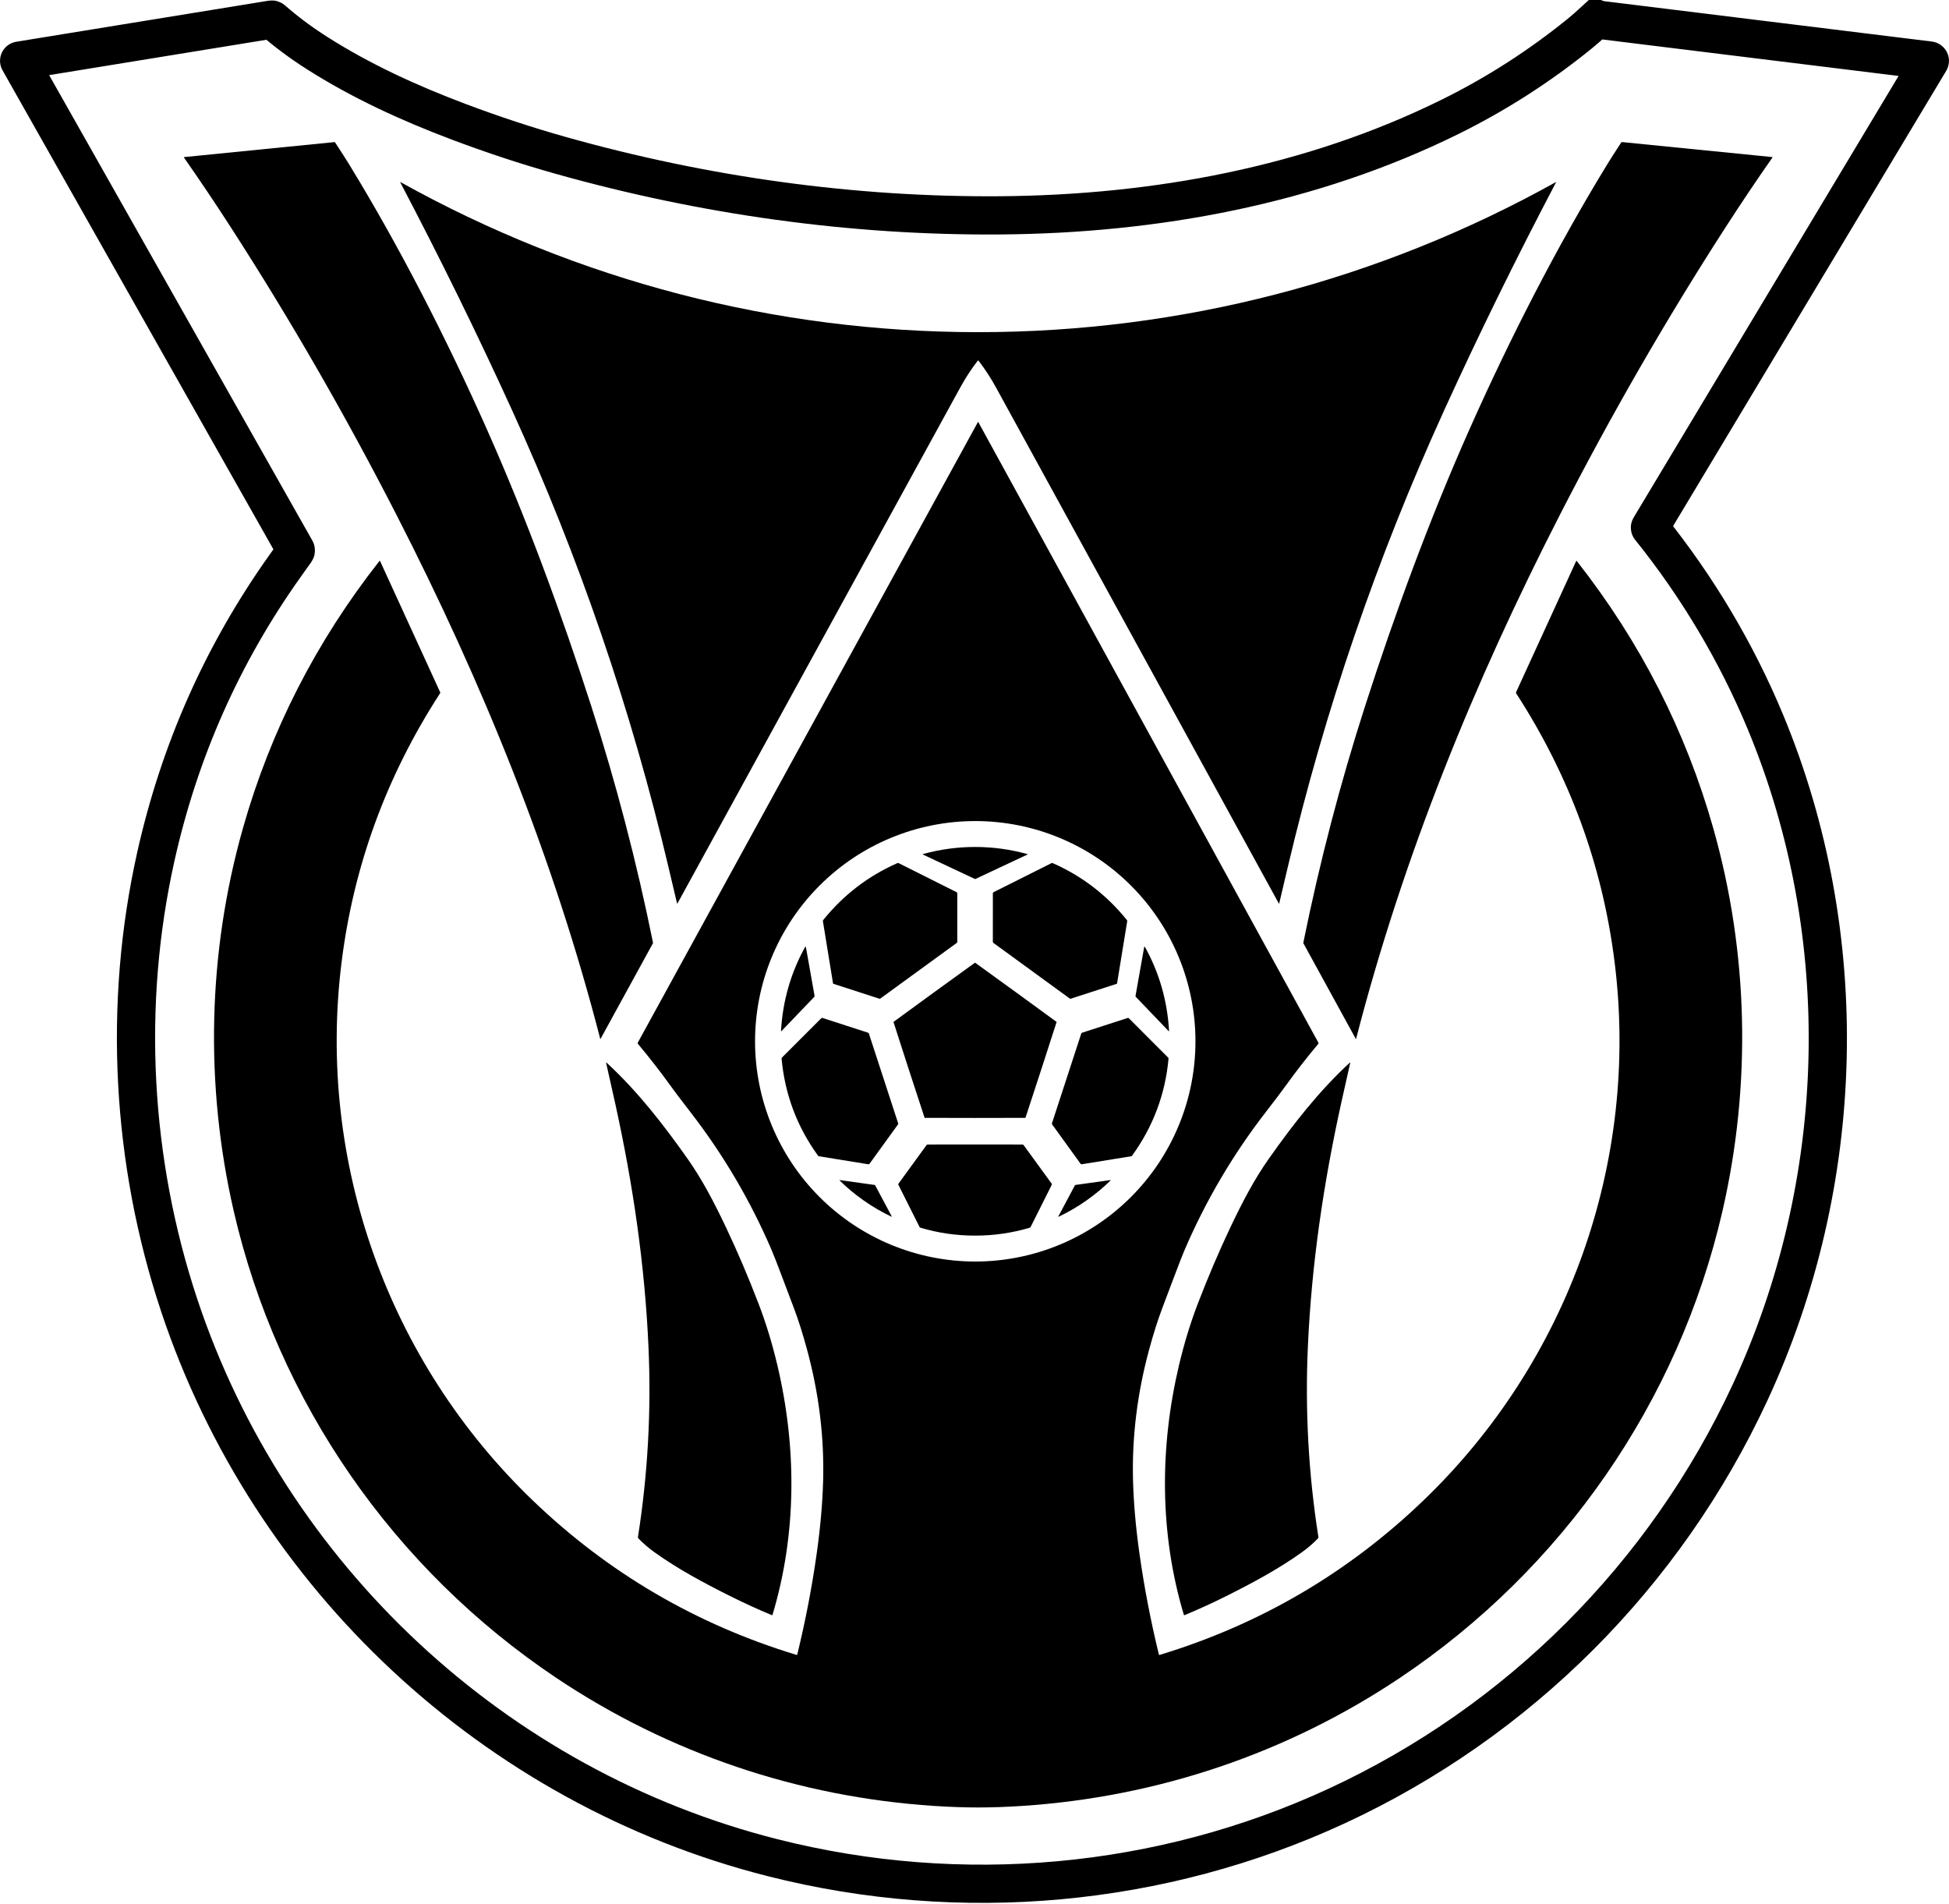
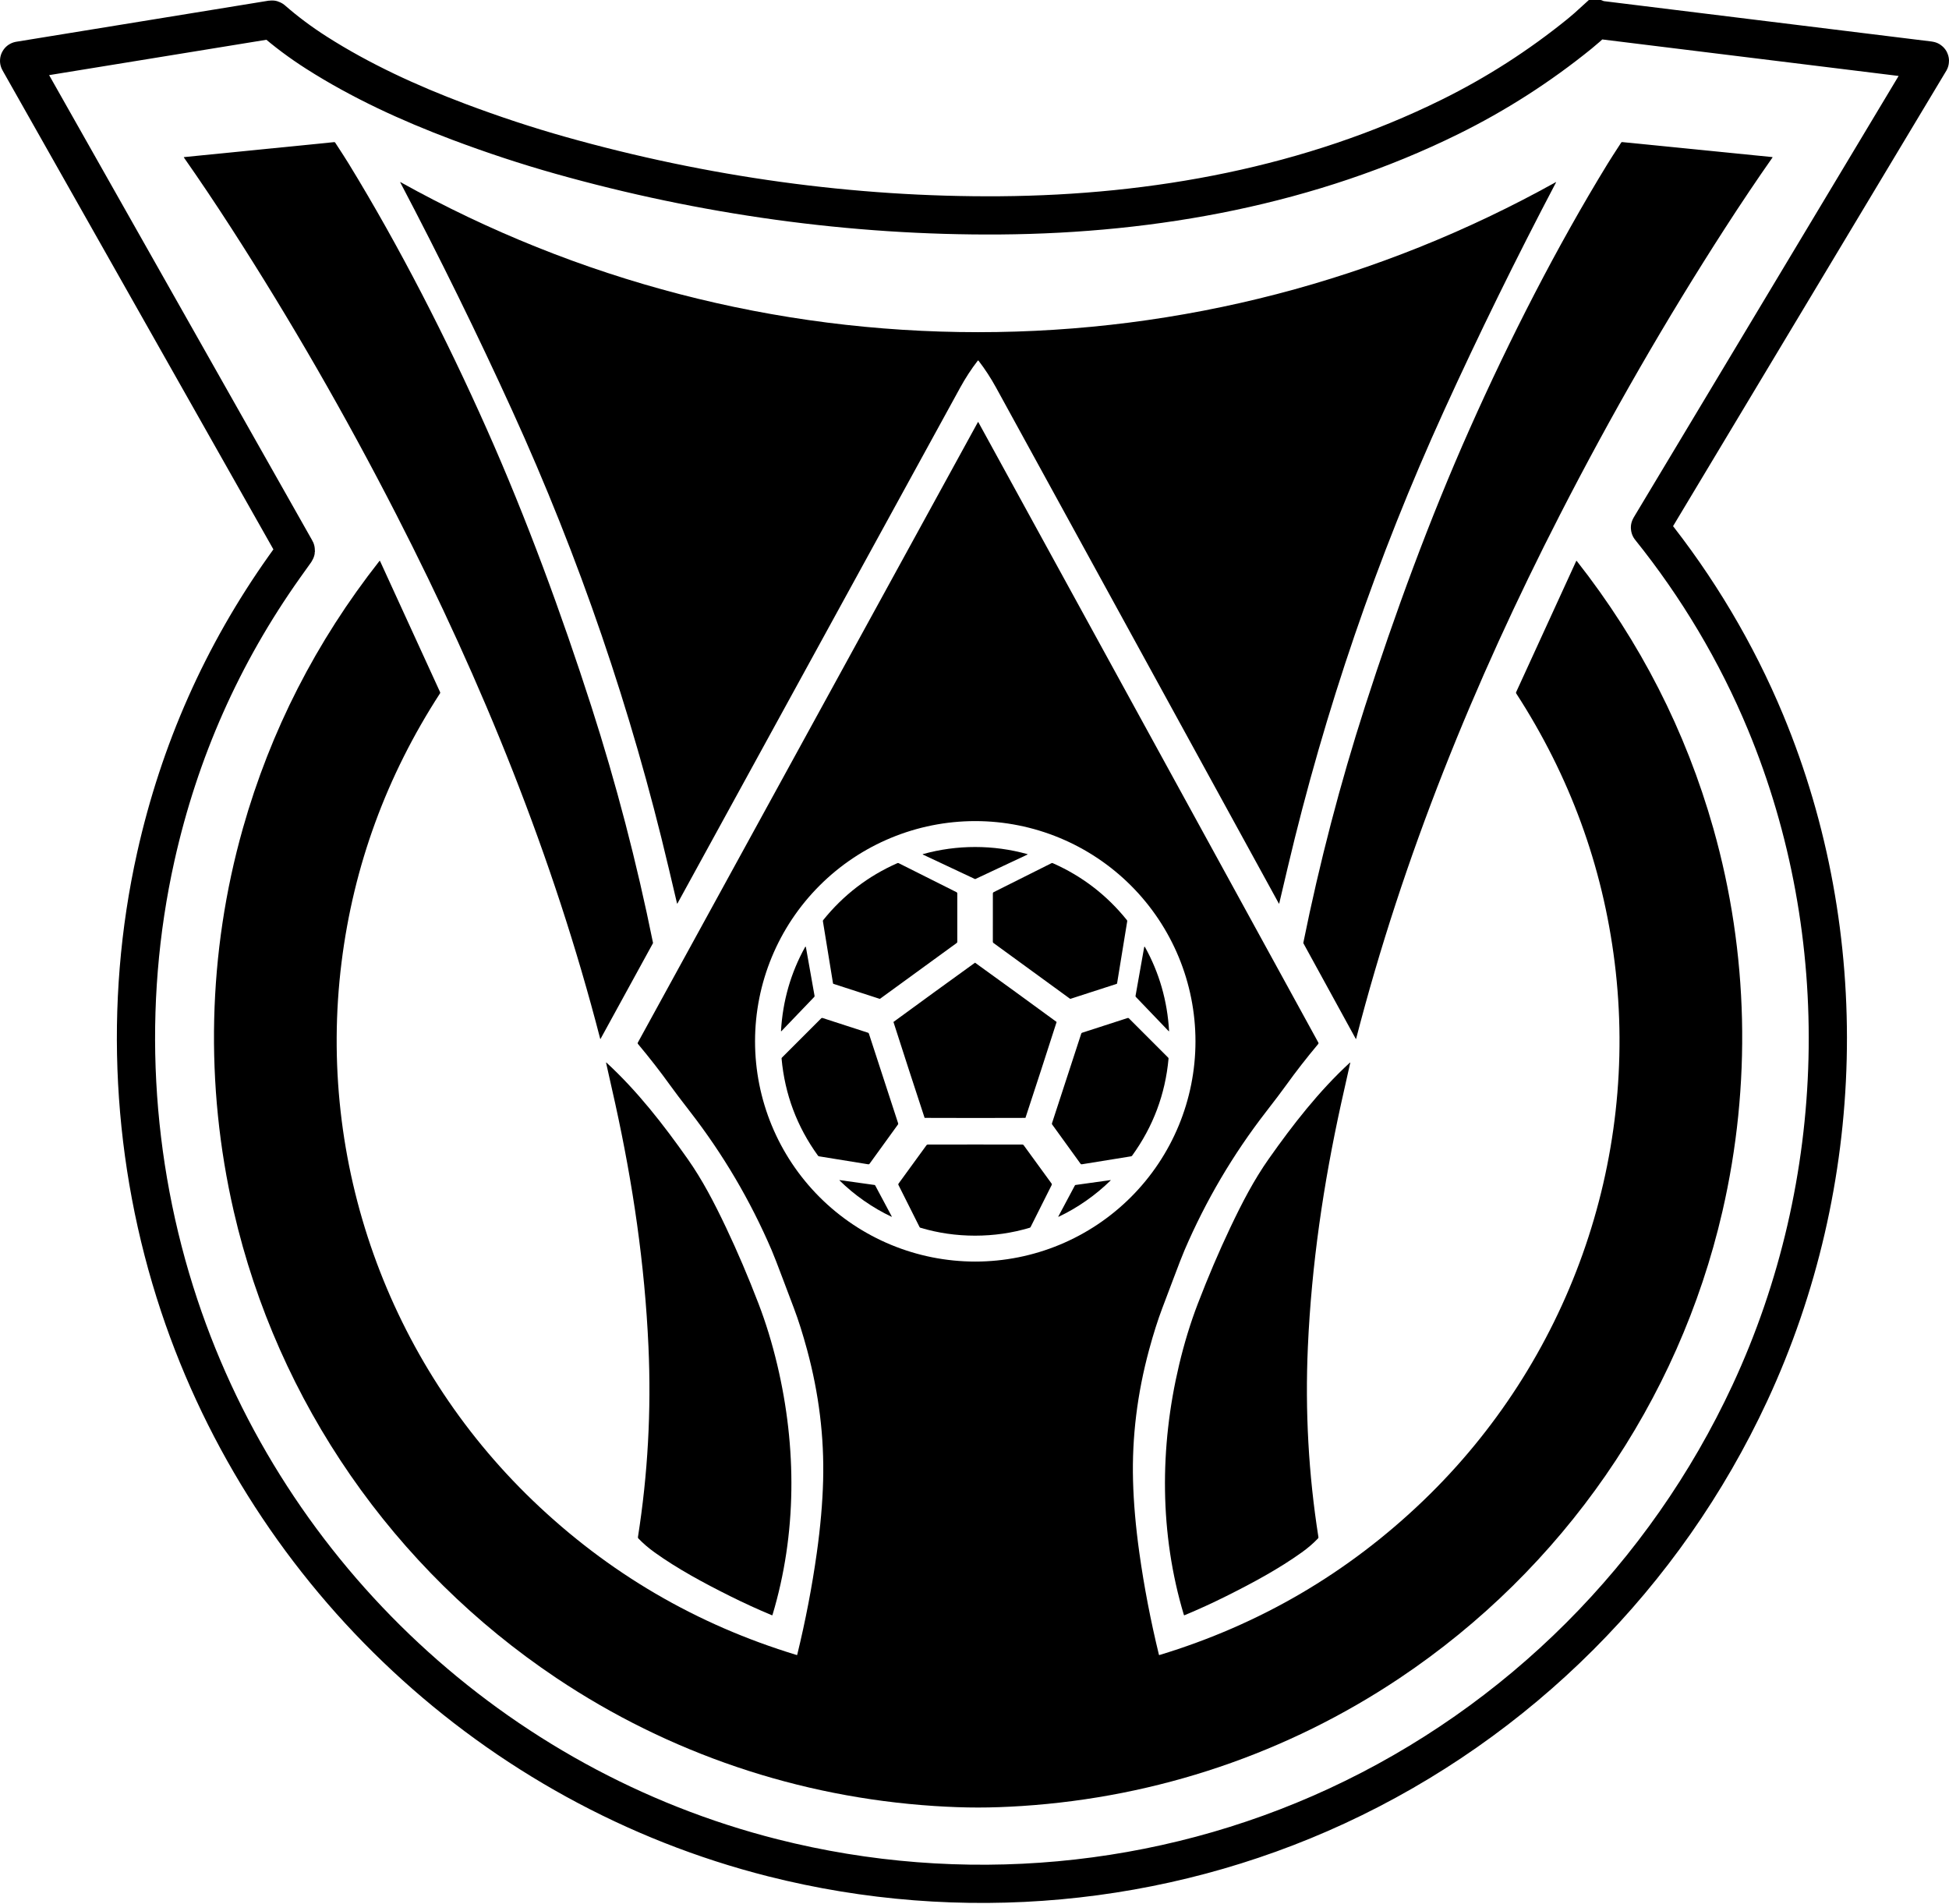
- <svg xmlns="http://www.w3.org/2000/svg" width="1530" height="1494" viewBox="0.00 0.00 1530.00 1494.05" fill="none">
+ <svg xmlns="http://www.w3.org/2000/svg" width="1530" height="1494" viewBox="0 0 1530 1494" fill="none">
  <path d="M1253.13 15C1247.82 19.886 1243.44 23.733 1239.97 26.541C1208.4 52.119 1174.51 73.847 1138.3 91.724C1029.07 145.663 906.769 168.115 785.064 169.04C668.963 169.916 552.147 153.516 439.924 121.905C413.539 114.472 386.9 105.692 360.007 95.565C321.125 80.927 283.186 63.526 248.412 41.34C235.953 33.392 224.441 24.797 213.876 15.553C213.787 15.472 213.68 15.413 213.565 15.378C213.45 15.343 213.328 15.335 213.209 15.353L15.133 47.582C15.108 47.587 15.085 47.597 15.064 47.612C15.044 47.627 15.028 47.646 15.016 47.669C15.005 47.691 15 47.716 15 47.74C15 47.765 15.007 47.789 15.019 47.811L232.146 431.738C232.217 431.863 232.25 432.007 232.242 432.152C232.233 432.297 232.183 432.438 232.098 432.557C228.343 437.793 225.392 441.925 223.245 444.956C174.49 513.685 140.85 589.478 122.325 672.337C96.299 788.753 103.189 911.868 140.632 1024.51C211.572 1237.92 388.569 1403.05 606.629 1458.24C754.379 1495.63 911.297 1481.49 1049.22 1417.69C1192.1 1351.59 1307.13 1236.57 1373.73 1093.3C1450.32 928.555 1455.63 734.557 1385.98 566.889C1363.23 512.131 1332.5 460.575 1295.3 414.317C1295.26 414.273 1295.24 414.219 1295.24 414.162C1295.24 414.106 1295.25 414.05 1295.28 414.003L1514.96 47.916C1514.98 47.877 1515 47.832 1515 47.786C1515 47.74 1514.99 47.694 1514.97 47.652C1514.95 47.611 1514.92 47.575 1514.88 47.547C1514.84 47.52 1514.8 47.503 1514.75 47.497C1428.6 36.893 1342.42 26.277 1256.2 15.648C1255.62 15.578 1254.87 15.362 1253.94 15H1253.13Z" stroke="black" stroke-width="30" />
  <path fill-rule="evenodd" clip-rule="evenodd" d="M144.359 123.632C144.339 123.603 144.326 123.569 144.323 123.534C144.32 123.499 144.326 123.464 144.34 123.432C144.355 123.4 144.377 123.372 144.406 123.352C144.434 123.332 144.467 123.32 144.502 123.318L262.35 111.555C262.496 111.538 262.645 111.562 262.78 111.626C262.914 111.69 263.03 111.791 263.113 111.917C268.271 119.814 271.81 125.332 273.727 128.47C313.747 193.823 350.547 265.865 382.074 336.707C413.431 407.139 440.959 482.269 464.168 554.339C483.699 615.016 499.845 676.886 512.605 739.95C512.641 740.128 512.611 740.315 512.519 740.475L471.436 815.448C471.422 815.473 471.401 815.492 471.376 815.504C471.351 815.516 471.323 815.521 471.296 815.517C471.268 815.512 471.242 815.5 471.221 815.481C471.2 815.462 471.185 815.438 471.179 815.41C434.26 672.376 378.701 535.753 311.173 404.027C271.034 325.734 227.816 250.715 181.52 178.971C168.988 159.543 156.6 141.097 144.359 123.632ZM1391.45 123.611C1379.2 141.076 1366.81 159.523 1354.28 178.951C1307.98 250.697 1264.75 325.719 1224.61 404.016C1157.07 535.746 1101.5 672.375 1064.57 815.417C1064.57 815.444 1064.55 815.469 1064.53 815.488C1064.51 815.507 1064.48 815.519 1064.46 815.523C1064.43 815.527 1064.4 815.523 1064.38 815.511C1064.35 815.499 1064.33 815.479 1064.32 815.455L1023.23 740.475C1023.14 740.315 1023.11 740.128 1023.15 739.95C1035.91 676.882 1052.06 615.009 1071.6 554.329C1094.81 482.255 1122.34 407.122 1153.71 336.688C1185.24 265.843 1222.04 193.798 1262.07 128.443C1263.99 125.304 1267.53 119.786 1272.68 111.889C1272.77 111.763 1272.88 111.663 1273.02 111.599C1273.15 111.535 1273.3 111.51 1273.45 111.527L1391.3 123.297C1391.34 123.299 1391.37 123.311 1391.4 123.331C1391.43 123.351 1391.45 123.379 1391.46 123.411C1391.48 123.443 1391.48 123.478 1391.48 123.513C1391.48 123.548 1391.47 123.582 1391.45 123.611ZM767.854 260.733C927.174 260.737 1082.36 220.352 1221.35 142.969C1221.38 142.955 1221.4 142.95 1221.43 142.953C1221.46 142.956 1221.48 142.969 1221.5 142.988C1221.52 143.007 1221.54 143.031 1221.54 143.059C1221.55 143.086 1221.54 143.113 1221.53 143.138C1190.14 202.845 1160.85 262.527 1133.66 322.183C1080.93 437.875 1040 557.442 1010.88 680.885C1006.6 699.049 1004.38 708.458 1004.22 709.112C1004.21 709.148 1004.19 709.18 1004.16 709.204C1004.14 709.229 1004.1 709.244 1004.06 709.248C1004.03 709.252 1003.99 709.245 1003.96 709.228C1003.92 709.21 1003.89 709.183 1003.88 709.15C985.459 675.58 911.479 540.613 781.938 304.248C777.827 296.752 773.259 289.74 768.235 283.215C768.079 283.013 767.952 282.912 767.854 282.912C767.757 282.912 767.63 283.013 767.474 283.215C762.449 289.74 757.881 296.751 753.77 304.247C624.221 540.607 550.236 675.572 531.817 709.142C531.799 709.175 531.771 709.202 531.738 709.219C531.705 709.236 531.667 709.244 531.63 709.239C531.593 709.235 531.558 709.22 531.531 709.196C531.503 709.172 531.483 709.139 531.474 709.104C531.315 708.449 529.095 699.04 524.813 680.876C495.701 557.432 454.778 437.864 402.045 322.17C374.855 262.512 345.569 202.829 314.187 143.12C314.174 143.096 314.17 143.069 314.174 143.042C314.179 143.015 314.192 142.99 314.211 142.971C314.231 142.953 314.256 142.94 314.283 142.937C314.31 142.933 314.337 142.939 314.361 142.952C453.355 220.339 608.535 260.731 767.854 260.733Z" fill="black" />
  <path fill-rule="evenodd" clip-rule="evenodd" d="M767.837 331.238C767.911 331.238 767.959 331.258 767.981 331.299C856.987 493.651 945.981 656.025 1034.96 818.419C1035.05 818.571 1035.08 818.745 1035.06 818.918C1035.05 819.091 1034.98 819.255 1034.87 819.391C1025.62 830.452 1017.24 841.214 1009.73 851.678C1006.15 856.652 1000.87 863.644 993.881 872.653C967.947 906.109 946.607 942.338 929.86 981.34C928.17 985.286 925.222 992.855 921.016 1004.05C918.278 1011.33 915.406 1018.94 912.401 1026.86C908.907 1036.07 905.46 1046.94 902.061 1059.47C892.754 1093.82 888.551 1128.05 889.454 1162.15C889.917 1179.69 891.569 1198.59 894.409 1218.85C898.126 1245.39 903.25 1272.06 909.781 1298.85C909.79 1298.9 909.809 1298.93 909.834 1298.97C909.859 1299 909.891 1299.03 909.928 1299.05C909.964 1299.07 910.005 1299.09 910.047 1299.09C910.089 1299.1 910.131 1299.09 910.171 1299.08C989.053 1275.14 1058.11 1234.73 1117.36 1177.85C1230.94 1068.79 1287.05 912.125 1267.54 755.475C1258.1 679.656 1232.33 609.246 1190.23 544.247C1190.15 544.113 1190.09 543.959 1190.08 543.801C1190.07 543.642 1190.1 543.484 1190.17 543.341L1237.33 440.41C1237.35 440.367 1237.38 440.33 1237.42 440.302C1237.46 440.274 1237.5 440.256 1237.55 440.251C1237.59 440.245 1237.64 440.251 1237.69 440.269C1237.73 440.287 1237.77 440.316 1237.8 440.353C1287.57 503.682 1323.3 573.637 1344.99 650.218C1372.65 747.879 1374.97 851.802 1352.14 950.816C1317.66 1100.45 1226.67 1231.62 1098.81 1317.16C1010.44 1376.28 908.561 1410.64 802.231 1417.58C789.949 1418.38 778.473 1418.78 767.804 1418.78C757.134 1418.78 745.658 1418.38 733.376 1417.58C627.047 1410.63 525.166 1376.27 436.8 1317.14C308.954 1231.59 217.972 1100.42 183.493 950.778C160.676 851.763 162.998 747.84 190.669 650.181C212.364 573.601 248.099 503.648 297.874 440.322C297.903 440.285 297.941 440.257 297.985 440.239C298.028 440.221 298.076 440.214 298.123 440.22C298.169 440.226 298.214 440.243 298.252 440.271C298.291 440.299 298.321 440.337 298.341 440.38L345.498 543.314C345.565 543.456 345.594 543.615 345.582 543.773C345.57 543.931 345.518 544.085 345.431 544.219C303.33 609.216 277.557 679.624 268.111 755.442C248.594 912.092 304.686 1068.76 418.264 1177.83C477.504 1234.72 546.564 1275.13 625.443 1299.07C625.483 1299.09 625.526 1299.09 625.568 1299.08C625.61 1299.08 625.65 1299.07 625.687 1299.04C625.723 1299.02 625.755 1298.99 625.781 1298.96C625.806 1298.93 625.824 1298.89 625.834 1298.84C632.367 1272.05 637.492 1245.39 641.211 1218.84C644.052 1198.58 645.705 1179.68 646.17 1162.14C647.074 1128.04 642.874 1093.81 633.569 1059.46C630.171 1046.93 626.725 1036.06 623.231 1026.85C620.227 1018.93 617.355 1011.32 614.617 1004.04C610.412 992.845 607.465 985.275 605.775 981.33C589.031 942.326 567.693 906.096 541.761 872.639C534.773 863.629 529.491 856.637 525.915 851.663C518.4 841.198 510.02 830.435 500.777 819.374C500.667 819.238 500.599 819.074 500.582 818.901C500.565 818.728 500.6 818.554 500.682 818.402C589.675 656.013 678.679 493.646 767.695 331.299C767.717 331.258 767.765 331.238 767.838 331.238M938.465 817.371C938.465 771.522 920.252 727.552 887.833 695.133C855.413 662.713 811.443 644.5 765.595 644.5C719.747 644.5 675.776 662.713 643.357 695.133C610.937 727.552 592.724 771.522 592.724 817.371C592.724 863.219 610.937 907.189 643.357 939.608C675.776 972.028 719.747 990.241 765.595 990.241C811.443 990.241 855.413 972.028 887.833 939.608C920.252 907.189 938.465 863.219 938.465 817.371Z" fill="black" />
  <path fill-rule="evenodd" clip-rule="evenodd" d="M765.511 664.834C779.419 664.836 793.085 666.698 806.508 670.419C806.546 670.43 806.58 670.451 806.605 670.482C806.629 670.512 806.644 670.55 806.647 670.589C806.65 670.629 806.64 670.669 806.62 670.703C806.6 670.738 806.57 670.766 806.534 670.783C799.399 674.119 785.814 680.498 765.778 689.922C765.668 689.973 765.578 689.999 765.507 689.999C765.436 689.999 765.346 689.973 765.236 689.922C745.204 680.491 731.621 674.107 724.486 670.769C724.45 670.752 724.42 670.724 724.399 670.689C724.379 670.654 724.369 670.614 724.372 670.574C724.375 670.534 724.39 670.497 724.415 670.466C724.441 670.436 724.475 670.414 724.513 670.404C737.937 666.688 751.603 664.831 765.511 664.834ZM751.491 701.24V739.283C751.491 739.457 751.449 739.628 751.37 739.783C751.29 739.937 751.175 740.07 751.033 740.17L690.977 783.873C690.897 783.932 690.804 783.972 690.707 783.988C690.609 784.005 690.509 783.998 690.414 783.969L654.306 772.266C654.206 772.235 654.117 772.176 654.05 772.097C653.982 772.017 653.939 771.921 653.925 771.818L645.996 723.111C645.969 722.947 645.977 722.778 646.02 722.617C646.063 722.456 646.139 722.306 646.244 722.177C662.095 702.508 681.517 687.613 704.509 677.492C704.661 677.427 704.825 677.395 704.99 677.4C705.155 677.405 705.316 677.446 705.462 677.521L750.919 700.316C751.09 700.402 751.235 700.534 751.335 700.698C751.436 700.861 751.49 701.049 751.491 701.24ZM779.989 700.307L825.446 677.534C825.592 677.46 825.753 677.418 825.918 677.413C826.082 677.408 826.247 677.44 826.399 677.506C849.383 687.634 868.795 702.534 884.635 722.206C884.74 722.335 884.817 722.485 884.859 722.646C884.902 722.807 884.91 722.975 884.883 723.14L876.936 771.834C876.922 771.937 876.879 772.034 876.811 772.113C876.744 772.192 876.655 772.251 876.555 772.282L840.449 783.968C840.354 783.997 840.254 784.004 840.156 783.987C840.059 783.971 839.966 783.931 839.886 783.872L779.858 740.153C779.717 740.053 779.602 739.92 779.522 739.766C779.443 739.612 779.402 739.441 779.402 739.267L779.416 701.231C779.417 701.039 779.471 700.851 779.572 700.688C779.673 700.525 779.817 700.393 779.989 700.307ZM632.645 743.391L639.439 781.662C639.469 781.818 639.46 781.98 639.414 782.132C639.367 782.285 639.285 782.424 639.173 782.539L613.404 809.413C613.378 809.44 613.344 809.458 613.308 809.465C613.271 809.473 613.233 809.469 613.199 809.455C613.165 809.44 613.136 809.416 613.116 809.384C613.097 809.353 613.088 809.317 613.09 809.28C614.462 785.589 620.783 763.591 632.054 743.286C632.086 743.229 632.135 743.183 632.194 743.155C632.254 743.127 632.32 743.118 632.385 743.129C632.45 743.141 632.51 743.172 632.556 743.219C632.603 743.266 632.634 743.326 632.645 743.391ZM898.8 743.308C910.065 763.602 916.382 785.588 917.751 809.265C917.753 809.302 917.744 809.339 917.725 809.37C917.705 809.401 917.676 809.426 917.642 809.44C917.608 809.455 917.57 809.459 917.533 809.451C917.497 809.444 917.463 809.425 917.437 809.399L891.685 782.539C891.573 782.424 891.49 782.285 891.444 782.132C891.397 781.98 891.388 781.818 891.418 781.662L898.211 743.413C898.222 743.348 898.253 743.288 898.299 743.241C898.346 743.194 898.405 743.163 898.47 743.151C898.535 743.14 898.602 743.149 898.661 743.177C898.72 743.205 898.769 743.251 898.801 743.308M765.424 755.64C765.513 755.64 776.202 763.375 797.49 778.844C818.778 794.313 829.436 802.09 829.464 802.174C829.492 802.259 825.439 814.815 817.305 839.842C809.172 864.869 805.07 877.408 804.998 877.46C804.925 877.512 791.732 877.537 765.417 877.536C739.102 877.535 725.908 877.508 725.836 877.455C725.764 877.403 721.663 864.863 713.533 839.835C705.402 814.807 701.351 802.251 701.378 802.167C701.406 802.082 712.065 794.307 733.355 778.841C754.646 763.374 765.335 755.64 765.424 755.64ZM681.637 913.898L642.985 907.637C642.806 907.607 642.636 907.542 642.484 907.447C642.332 907.352 642.201 907.229 642.098 907.084C625.618 884.295 616.101 858.905 613.547 830.912C613.535 830.778 613.553 830.642 613.599 830.514C613.645 830.385 613.718 830.268 613.814 830.169L644.719 799.264C644.839 799.143 644.99 799.058 645.155 799.018C645.32 798.978 645.492 798.984 645.653 799.035L681.428 810.623C681.581 810.674 681.721 810.759 681.835 810.874C681.949 810.988 682.035 811.127 682.085 811.281L705.062 881.725C705.112 881.879 705.125 882.043 705.1 882.203C705.075 882.364 705.013 882.517 704.919 882.65L682.6 913.498C682.494 913.646 682.348 913.763 682.178 913.833C682.008 913.904 681.821 913.926 681.637 913.898ZM848.264 913.487L825.959 882.638C825.864 882.505 825.802 882.352 825.777 882.192C825.752 882.031 825.765 881.867 825.816 881.714L848.809 811.291C848.859 811.137 848.945 810.997 849.059 810.883C849.174 810.769 849.313 810.683 849.467 810.633L885.238 799.057C885.399 799.006 885.571 799 885.736 799.04C885.9 799.081 886.051 799.166 886.172 799.287L917.061 830.195C917.157 830.293 917.231 830.411 917.277 830.539C917.323 830.667 917.34 830.804 917.328 830.938C914.767 858.924 905.244 884.307 888.76 907.087C888.657 907.232 888.526 907.355 888.374 907.45C888.222 907.544 888.052 907.609 887.874 907.639L849.227 913.887C849.043 913.916 848.856 913.894 848.686 913.823C848.516 913.752 848.37 913.636 848.264 913.487ZM476.044 834.035C500.473 856.507 520.956 882.915 539.828 909.694C551.39 926.114 560.712 944.05 569.968 963.559C578.877 982.333 587.361 1002.21 595.419 1023.19C601.208 1038.25 606.124 1054.29 610.166 1071.31C625.544 1136.09 625.53 1204.02 606.425 1267.58C606.41 1267.63 606.383 1267.68 606.348 1267.72C606.312 1267.76 606.268 1267.8 606.218 1267.82C606.169 1267.85 606.115 1267.86 606.06 1267.86C606.006 1267.86 605.952 1267.85 605.901 1267.83C595.017 1263.3 584.063 1258.29 573.039 1252.79C552.195 1242.39 531.789 1231.37 513.804 1218.48C509.027 1215.05 504.795 1211.4 501.109 1207.54C500.981 1207.4 500.887 1207.24 500.832 1207.06C500.778 1206.89 500.765 1206.7 500.794 1206.52C508.555 1157.2 511.309 1107.39 509.057 1057.07C506.154 992.46 496.876 929.53 482.947 866.163C481.346 858.863 478.956 848.204 475.778 834.188C475.77 834.154 475.773 834.119 475.787 834.088C475.8 834.056 475.824 834.03 475.854 834.013C475.884 833.996 475.919 833.989 475.953 833.993C475.987 833.997 476.019 834.012 476.044 834.035ZM1059.97 834.219C1056.79 848.234 1054.4 858.892 1052.8 866.192C1038.88 929.555 1029.61 992.481 1026.71 1057.08C1024.46 1107.4 1027.22 1157.21 1034.98 1206.52C1035.01 1206.7 1035 1206.89 1034.95 1207.07C1034.89 1207.24 1034.8 1207.41 1034.67 1207.54C1030.98 1211.41 1026.75 1215.06 1021.97 1218.48C1003.99 1231.37 983.589 1242.39 962.747 1252.8C951.725 1258.3 940.772 1263.31 929.889 1267.83C929.838 1267.86 929.784 1267.87 929.729 1267.87C929.675 1267.86 929.621 1267.85 929.571 1267.83C929.522 1267.81 929.478 1267.77 929.442 1267.73C929.407 1267.69 929.38 1267.64 929.364 1267.59C910.257 1204.03 910.238 1136.1 925.61 1071.33C929.65 1054.31 934.565 1038.27 940.352 1023.21C948.408 1002.24 956.89 982.36 965.797 963.586C975.05 944.079 984.37 926.144 995.93 909.724C1014.8 882.945 1035.28 856.538 1059.7 834.067C1059.73 834.043 1059.76 834.028 1059.8 834.024C1059.83 834.02 1059.86 834.027 1059.89 834.044C1059.92 834.061 1059.95 834.088 1059.96 834.119C1059.97 834.151 1059.98 834.186 1059.97 834.219ZM765.452 898.346C788.2 898.346 800.601 898.361 802.653 898.393C802.832 898.396 803.007 898.44 803.166 898.523C803.325 898.606 803.464 898.724 803.57 898.869L825.555 929.079C825.656 929.22 825.716 929.386 825.73 929.559C825.743 929.732 825.709 929.905 825.632 930.06L809.05 963.119C808.98 963.255 808.884 963.375 808.767 963.474C808.65 963.572 808.515 963.646 808.368 963.692C794.538 967.834 780.233 969.905 765.454 969.905C750.674 969.905 736.369 967.835 722.538 963.693C722.392 963.647 722.256 963.573 722.139 963.475C722.022 963.376 721.926 963.256 721.857 963.12L705.275 930.062C705.197 929.907 705.164 929.733 705.177 929.561C705.19 929.388 705.251 929.222 705.351 929.081L727.335 898.87C727.441 898.725 727.579 898.607 727.738 898.524C727.898 898.441 728.073 898.397 728.251 898.394C730.304 898.362 742.704 898.346 765.452 898.346ZM686.833 930.24C686.925 930.305 686.985 930.362 687.011 930.412C691.954 939.612 696.3 947.757 700.048 954.847C700.064 954.876 700.07 954.909 700.065 954.941C700.061 954.973 700.046 955.003 700.023 955.026C700 955.049 699.97 955.065 699.938 955.071C699.905 955.076 699.872 955.072 699.842 955.058C692.417 951.547 685.225 947.362 678.267 942.502C671.309 937.641 664.904 932.329 659.052 926.566C659.028 926.543 659.013 926.513 659.007 926.48C659.001 926.448 659.005 926.415 659.019 926.385C659.034 926.356 659.057 926.331 659.085 926.316C659.114 926.301 659.146 926.295 659.179 926.3C667.126 927.379 676.27 928.656 686.608 930.13C686.664 930.138 686.739 930.175 686.833 930.24ZM852.604 942.518C845.636 947.386 838.435 951.577 831 955.093C830.97 955.107 830.937 955.111 830.905 955.106C830.873 955.1 830.843 955.084 830.82 955.061C830.798 955.038 830.783 955.008 830.778 954.976C830.773 954.944 830.779 954.911 830.794 954.883C834.547 947.783 838.897 939.626 843.846 930.413C843.873 930.363 843.932 930.306 844.025 930.241C844.119 930.176 844.194 930.139 844.25 930.131C854.603 928.654 863.759 927.375 871.717 926.294C871.749 926.29 871.782 926.296 871.81 926.311C871.838 926.327 871.861 926.351 871.875 926.38C871.889 926.41 871.894 926.443 871.888 926.475C871.882 926.507 871.867 926.537 871.844 926.56C865.984 932.331 859.571 937.65 852.604 942.518Z" fill="black" />
</svg>
